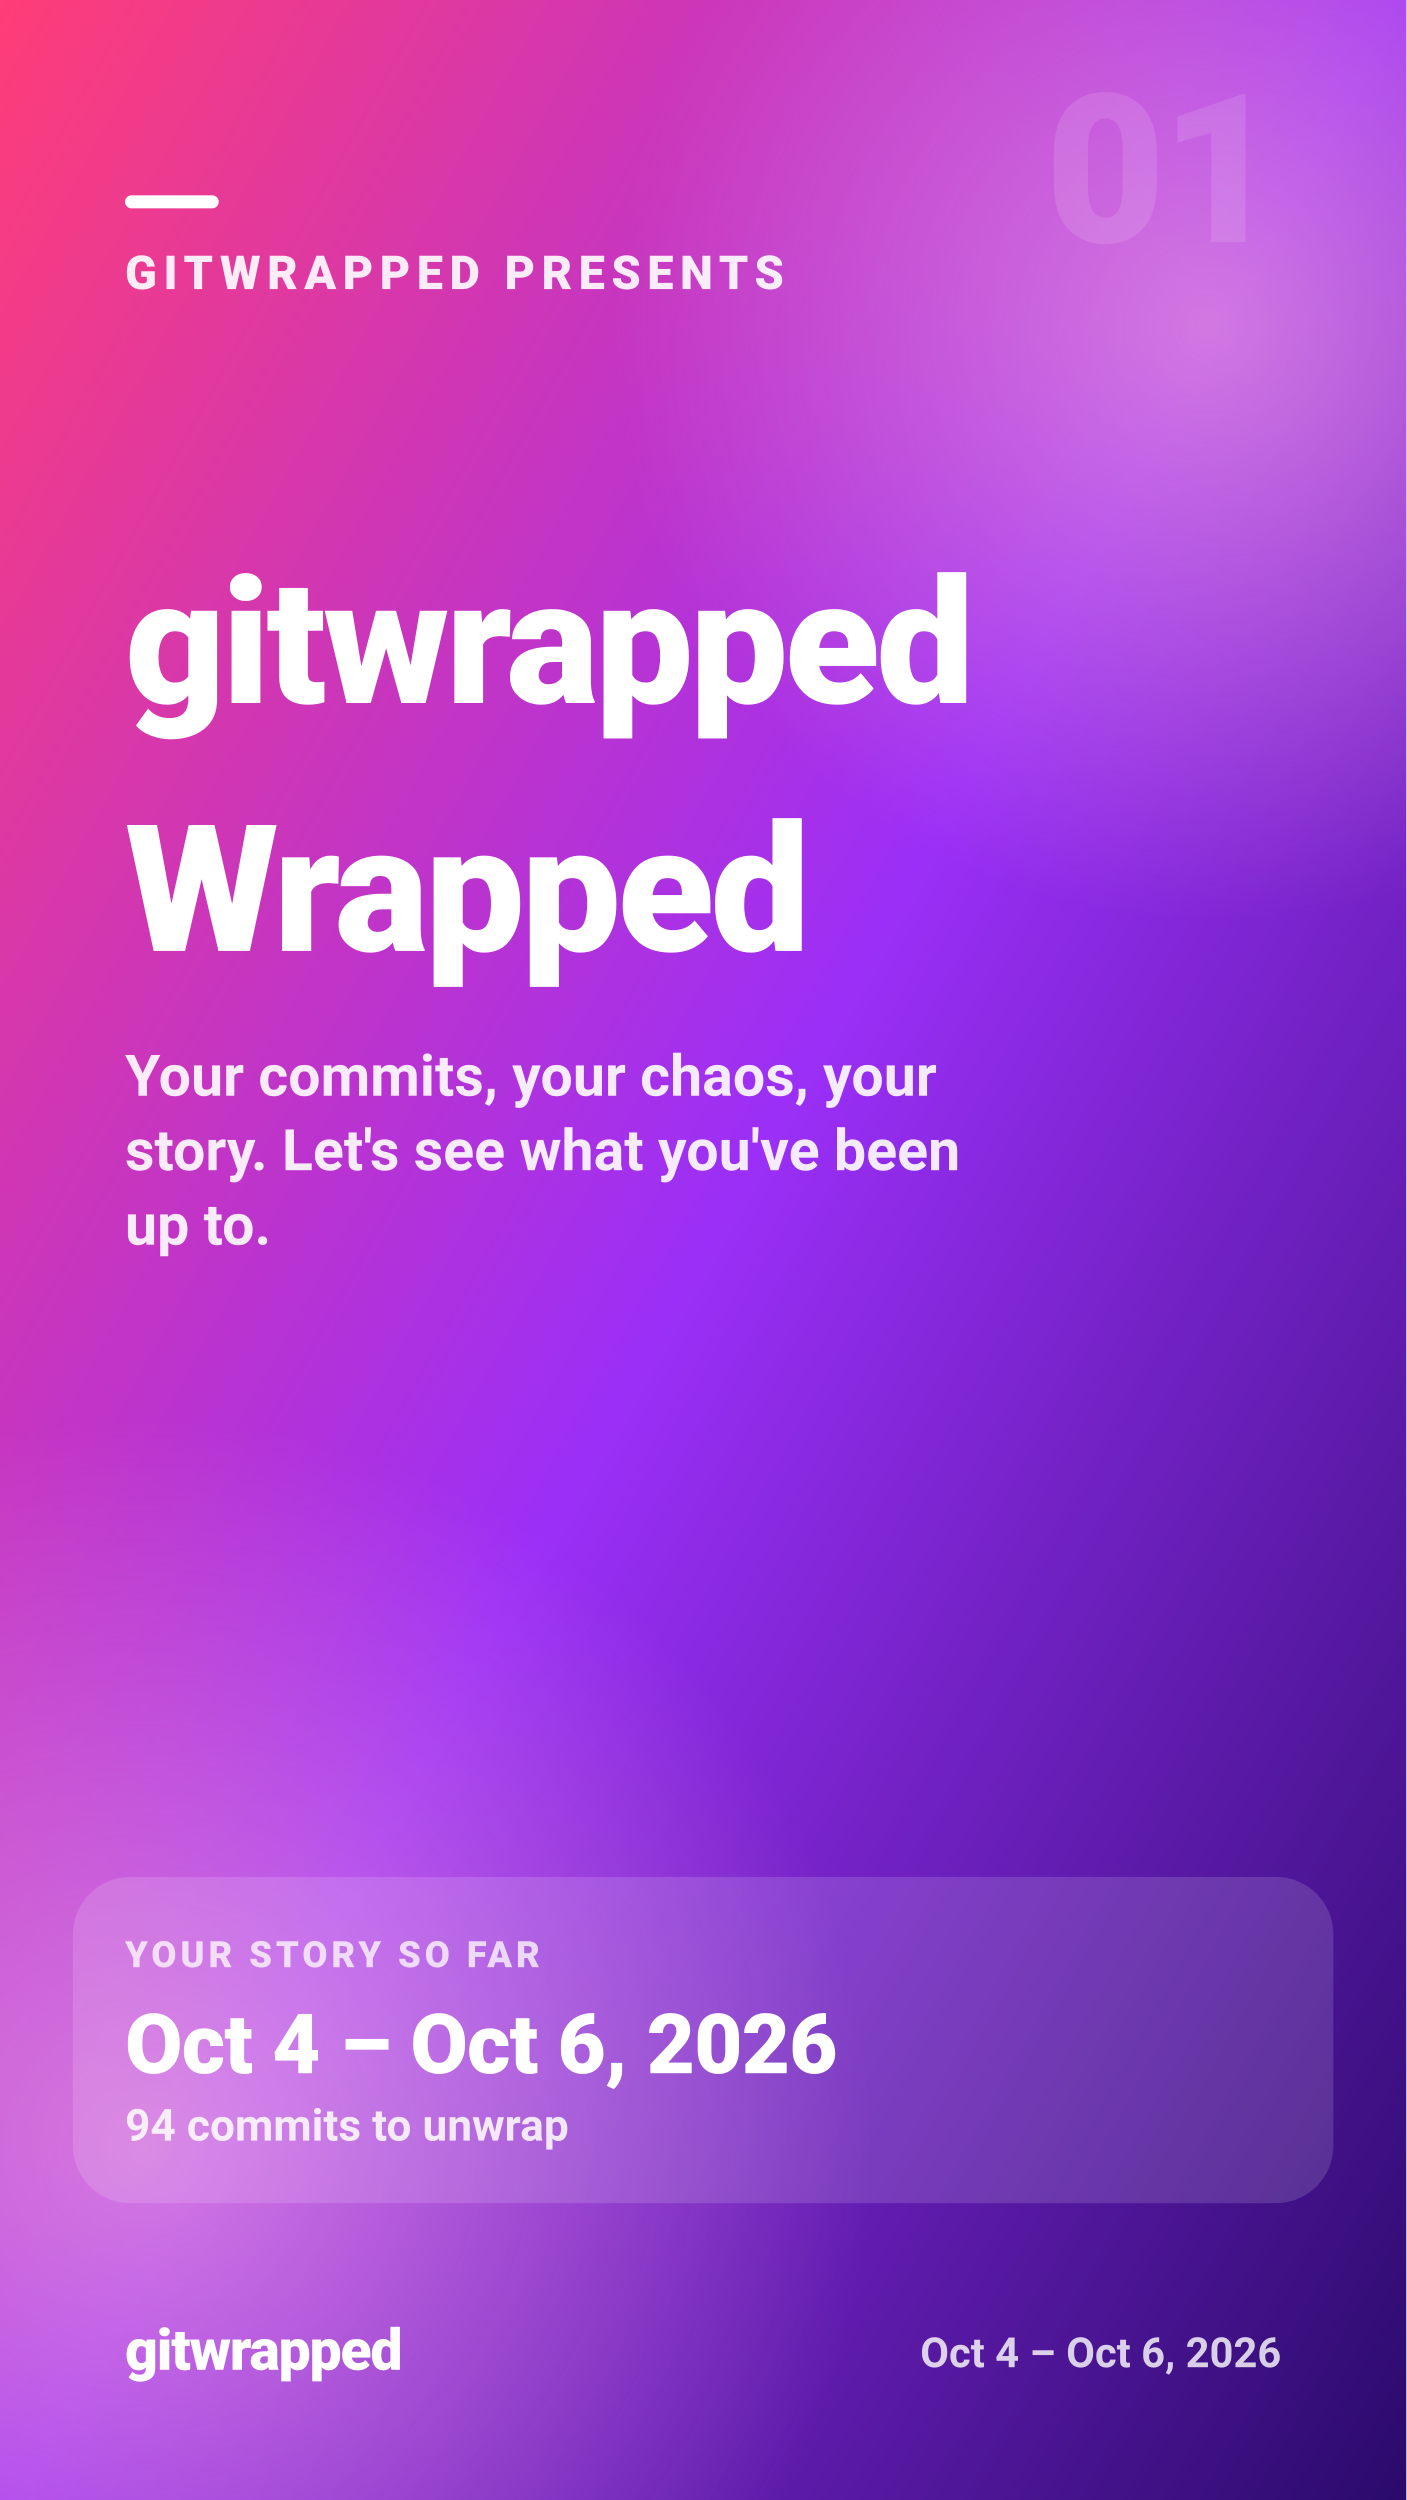
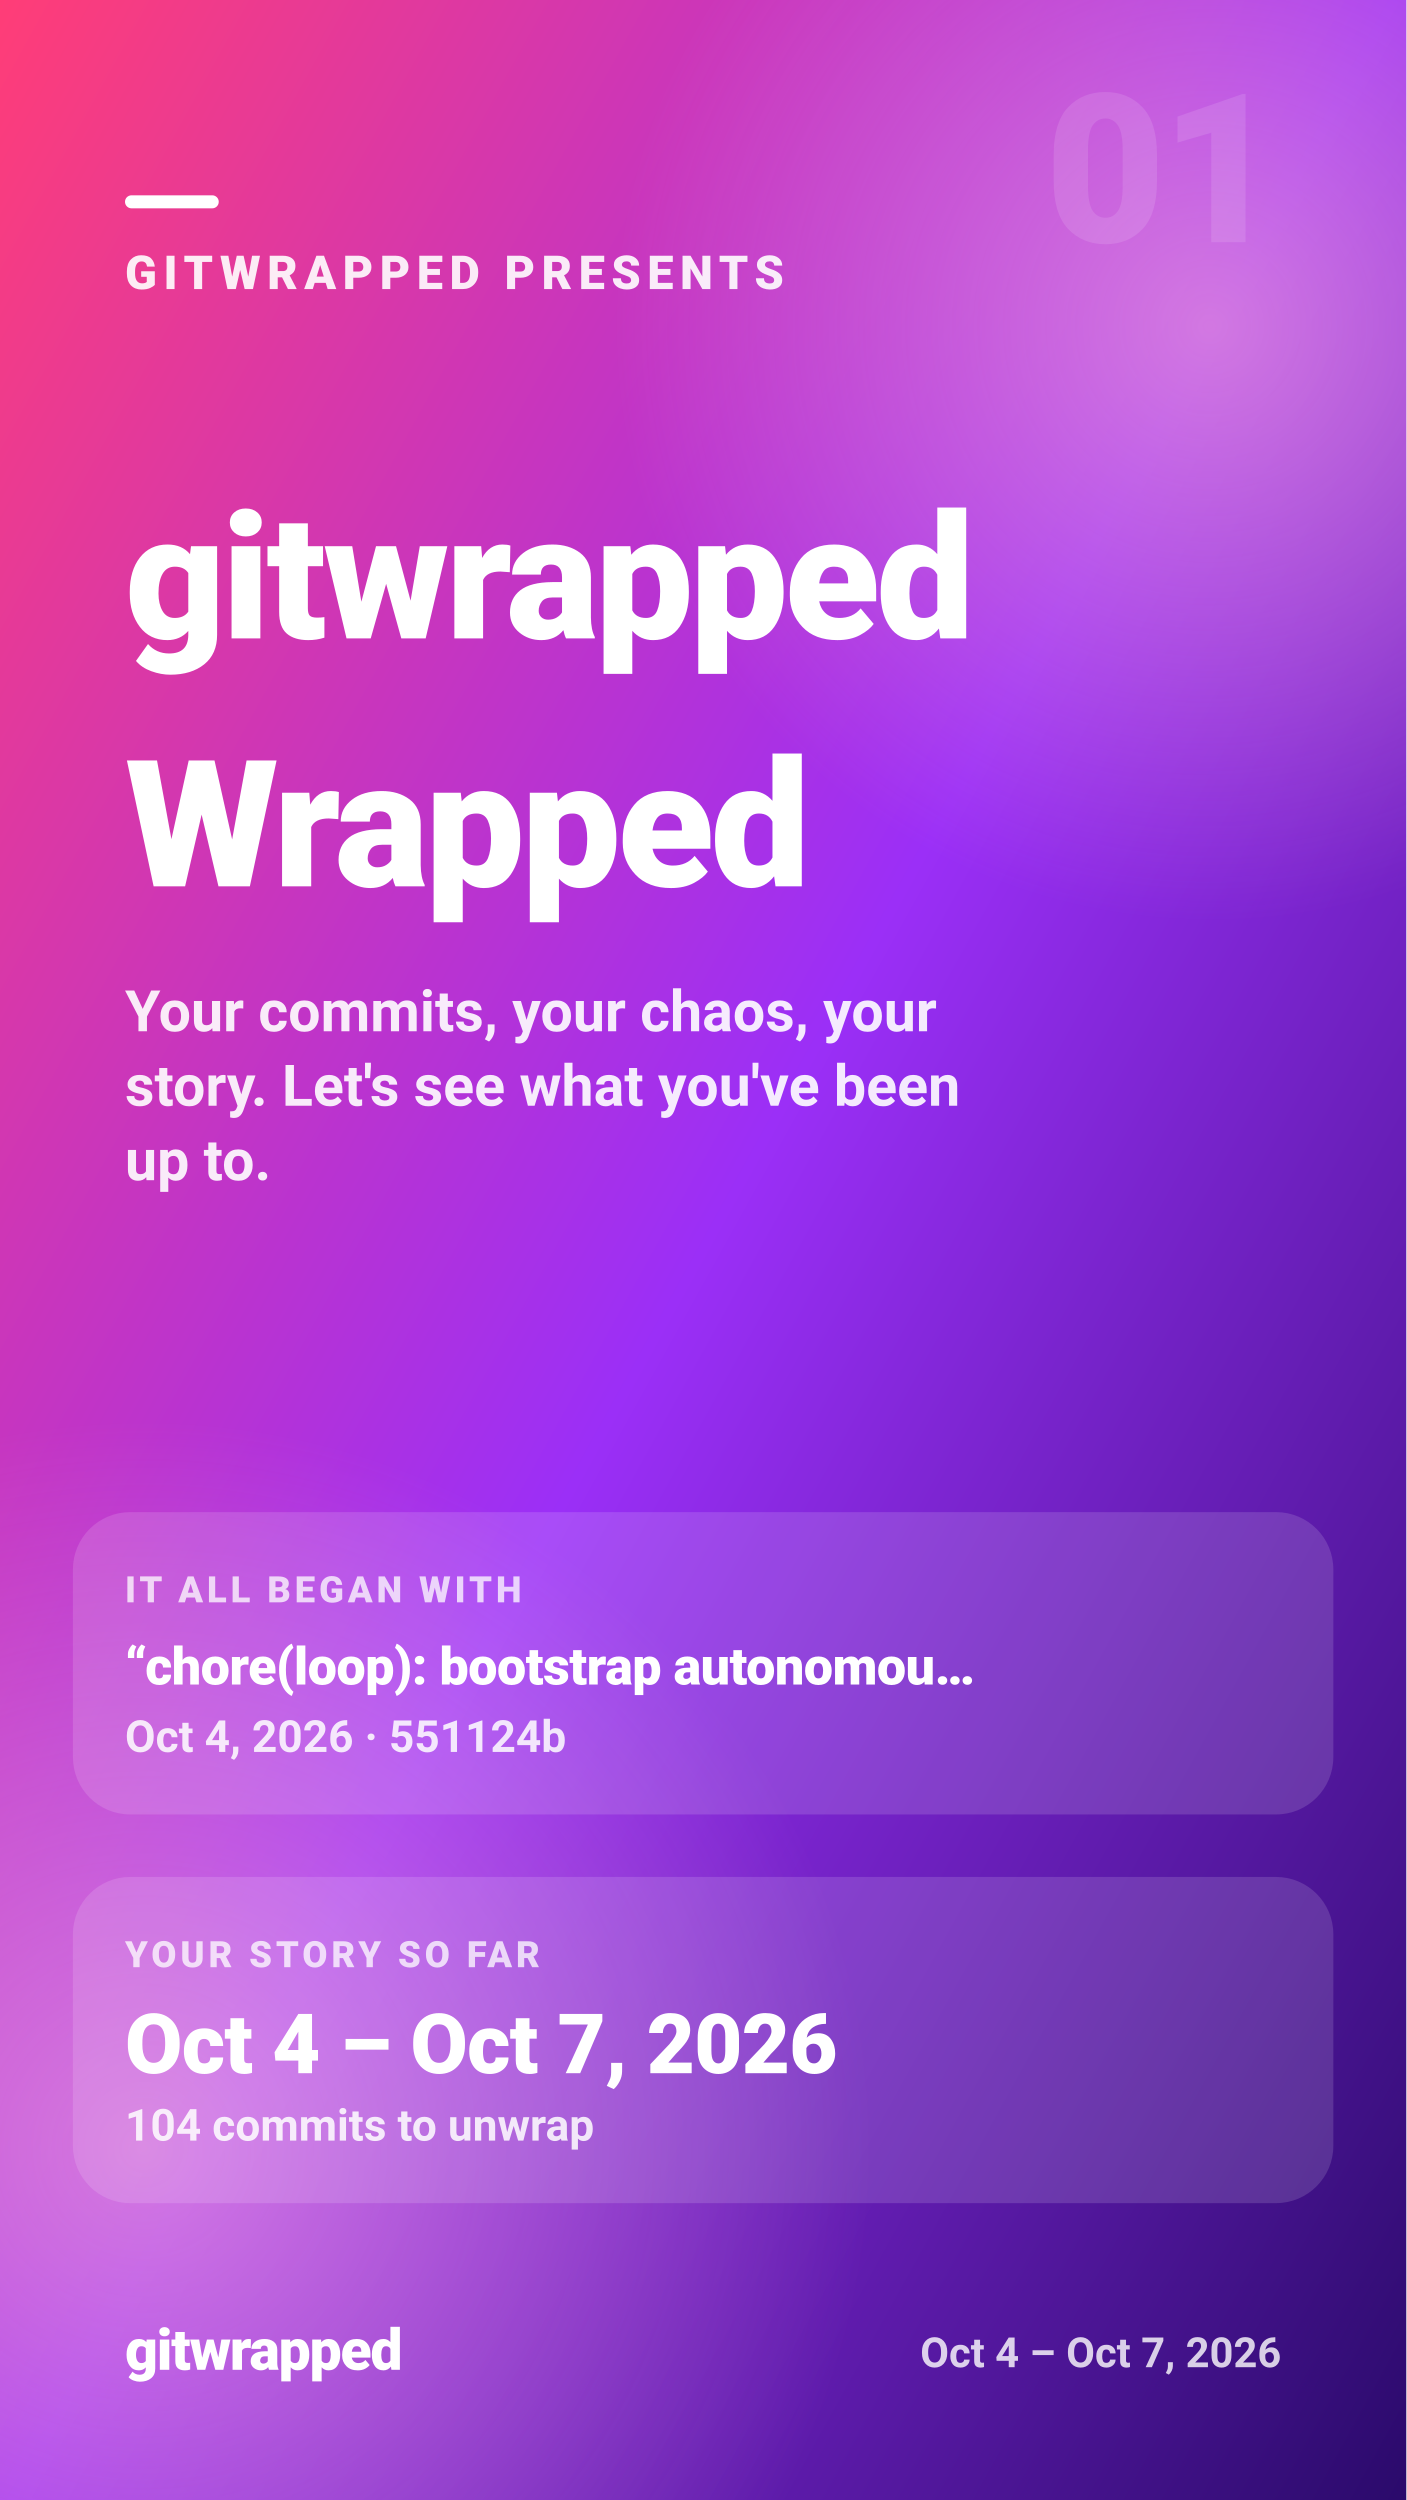
<svg xmlns="http://www.w3.org/2000/svg" width="1080" height="1920" viewBox="0 0 1080 1920" role="img" aria-label="GITWRAPPED PRESENTS — gitwrapped — Wrapped">
  <defs>
    <linearGradient id="gw-intro-bg" x1="0" y1="0" x2="1" y2="1">
      <stop offset="0.00" stop-color="#ff3d77" />
      <stop offset="0.50" stop-color="#9b2ff7" />
      <stop offset="1.00" stop-color="#2a0a6b" />
    </linearGradient>
    <radialGradient id="gw-intro-glow">
      <stop offset="0" stop-color="#ffb3d1" stop-opacity="0.55" />
      <stop offset="1" stop-color="#ffb3d1" stop-opacity="0" />
    </radialGradient>
  </defs>
  <rect width="1080" height="1920" fill="url(#gw-intro-bg)" />
  <circle cx="930" cy="250" r="460" fill="url(#gw-intro-glow)" />
  <circle cx="110" cy="1650" r="560" fill="url(#gw-intro-glow)" />
  <g fill="#ffffff" font-family="system-ui, -apple-system, 'Segoe UI', Roboto, Helvetica, Arial, sans-serif">
    <text x="984" y="186" font-size="160" font-weight="900" fill-opacity="0.12" text-anchor="end" letter-spacing="-4">01</text>
    <rect x="96" y="150" width="72" height="10" rx="5" fill="#ffffff" />
    <text x="96" y="222" font-size="36" font-weight="800" fill-opacity="0.9" letter-spacing="5">GITWRAPPED PRESENTS</text>
-     <text x="96" y="539.9" font-size="134" font-weight="900" letter-spacing="-2.7">gitwrapped</text>
-     <text x="96" y="730.3" font-size="136" font-weight="900" letter-spacing="-2.7">Wrapped</text>
-     <text x="96" y="841.5" font-size="44" font-weight="600" fill-opacity="0.9">Your commits, your chaos, your</text>
-     <text x="96" y="898.7" font-size="44" font-weight="600" fill-opacity="0.9">story. Let's see what you've been</text>
-     <text x="96" y="955.9" font-size="44" font-weight="600" fill-opacity="0.9">up to.</text>
+     <text x="96" y="490.3" font-size="134" font-weight="900" letter-spacing="-2.7">gitwrapped</text>
+     <text x="96" y="680.7" font-size="136" font-weight="900" letter-spacing="-2.7">Wrapped</text>
+     <text x="96" y="792" font-size="44" font-weight="600" fill-opacity="0.9">Your commits, your chaos, your</text>
+     <text x="96" y="849.2" font-size="44" font-weight="600" fill-opacity="0.9">story. Let's see what you've been</text>
+     <text x="96" y="906.4" font-size="44" font-weight="600" fill-opacity="0.9">up to.</text>
+     <rect x="56" y="1161.3" width="968" height="232.2" rx="44" fill="#ffffff" fill-opacity="0.14" />
+     <text x="96" y="1230.6" font-size="28" font-weight="800" fill-opacity="0.75" letter-spacing="3">IT ALL BEGAN WITH</text>
+     <text x="96" y="1293.7" font-size="40" font-weight="900" letter-spacing="-0.4">“chore(loop): bootstrap autonomou…</text>
+     <text x="96" y="1345.5" font-size="34" font-weight="700" fill-opacity="0.85">Oct 4, 2026 · 551124b</text>
    <rect x="56" y="1441.5" width="968" height="250.5" rx="44" fill="#ffffff" fill-opacity="0.14" />
    <text x="96" y="1510.8" font-size="28" font-weight="800" fill-opacity="0.75" letter-spacing="3">YOUR STORY SO FAR</text>
-     <text x="96" y="1592.2" font-size="64" font-weight="900" letter-spacing="-0.6">Oct 4 – Oct 6, 2026</text>
-     <text x="96" y="1644" font-size="34" font-weight="700" fill-opacity="0.85">94 commits to unwrap</text>
+     <text x="96" y="1592.2" font-size="64" font-weight="900" letter-spacing="-0.6">Oct 4 – Oct 7, 2026</text>
+     <text x="96" y="1644" font-size="34" font-weight="700" fill-opacity="0.85">104 commits to unwrap</text>
    <text x="96" y="1820" font-size="44" font-weight="900" letter-spacing="-1">gitwrapped</text>
-     <text x="984" y="1818" font-size="32" font-weight="600" fill-opacity="0.8" text-anchor="end">Oct 4 – Oct 6, 2026</text>
+     <text x="984" y="1818" font-size="32" font-weight="600" fill-opacity="0.8" text-anchor="end">Oct 4 – Oct 7, 2026</text>
  </g>
</svg>
